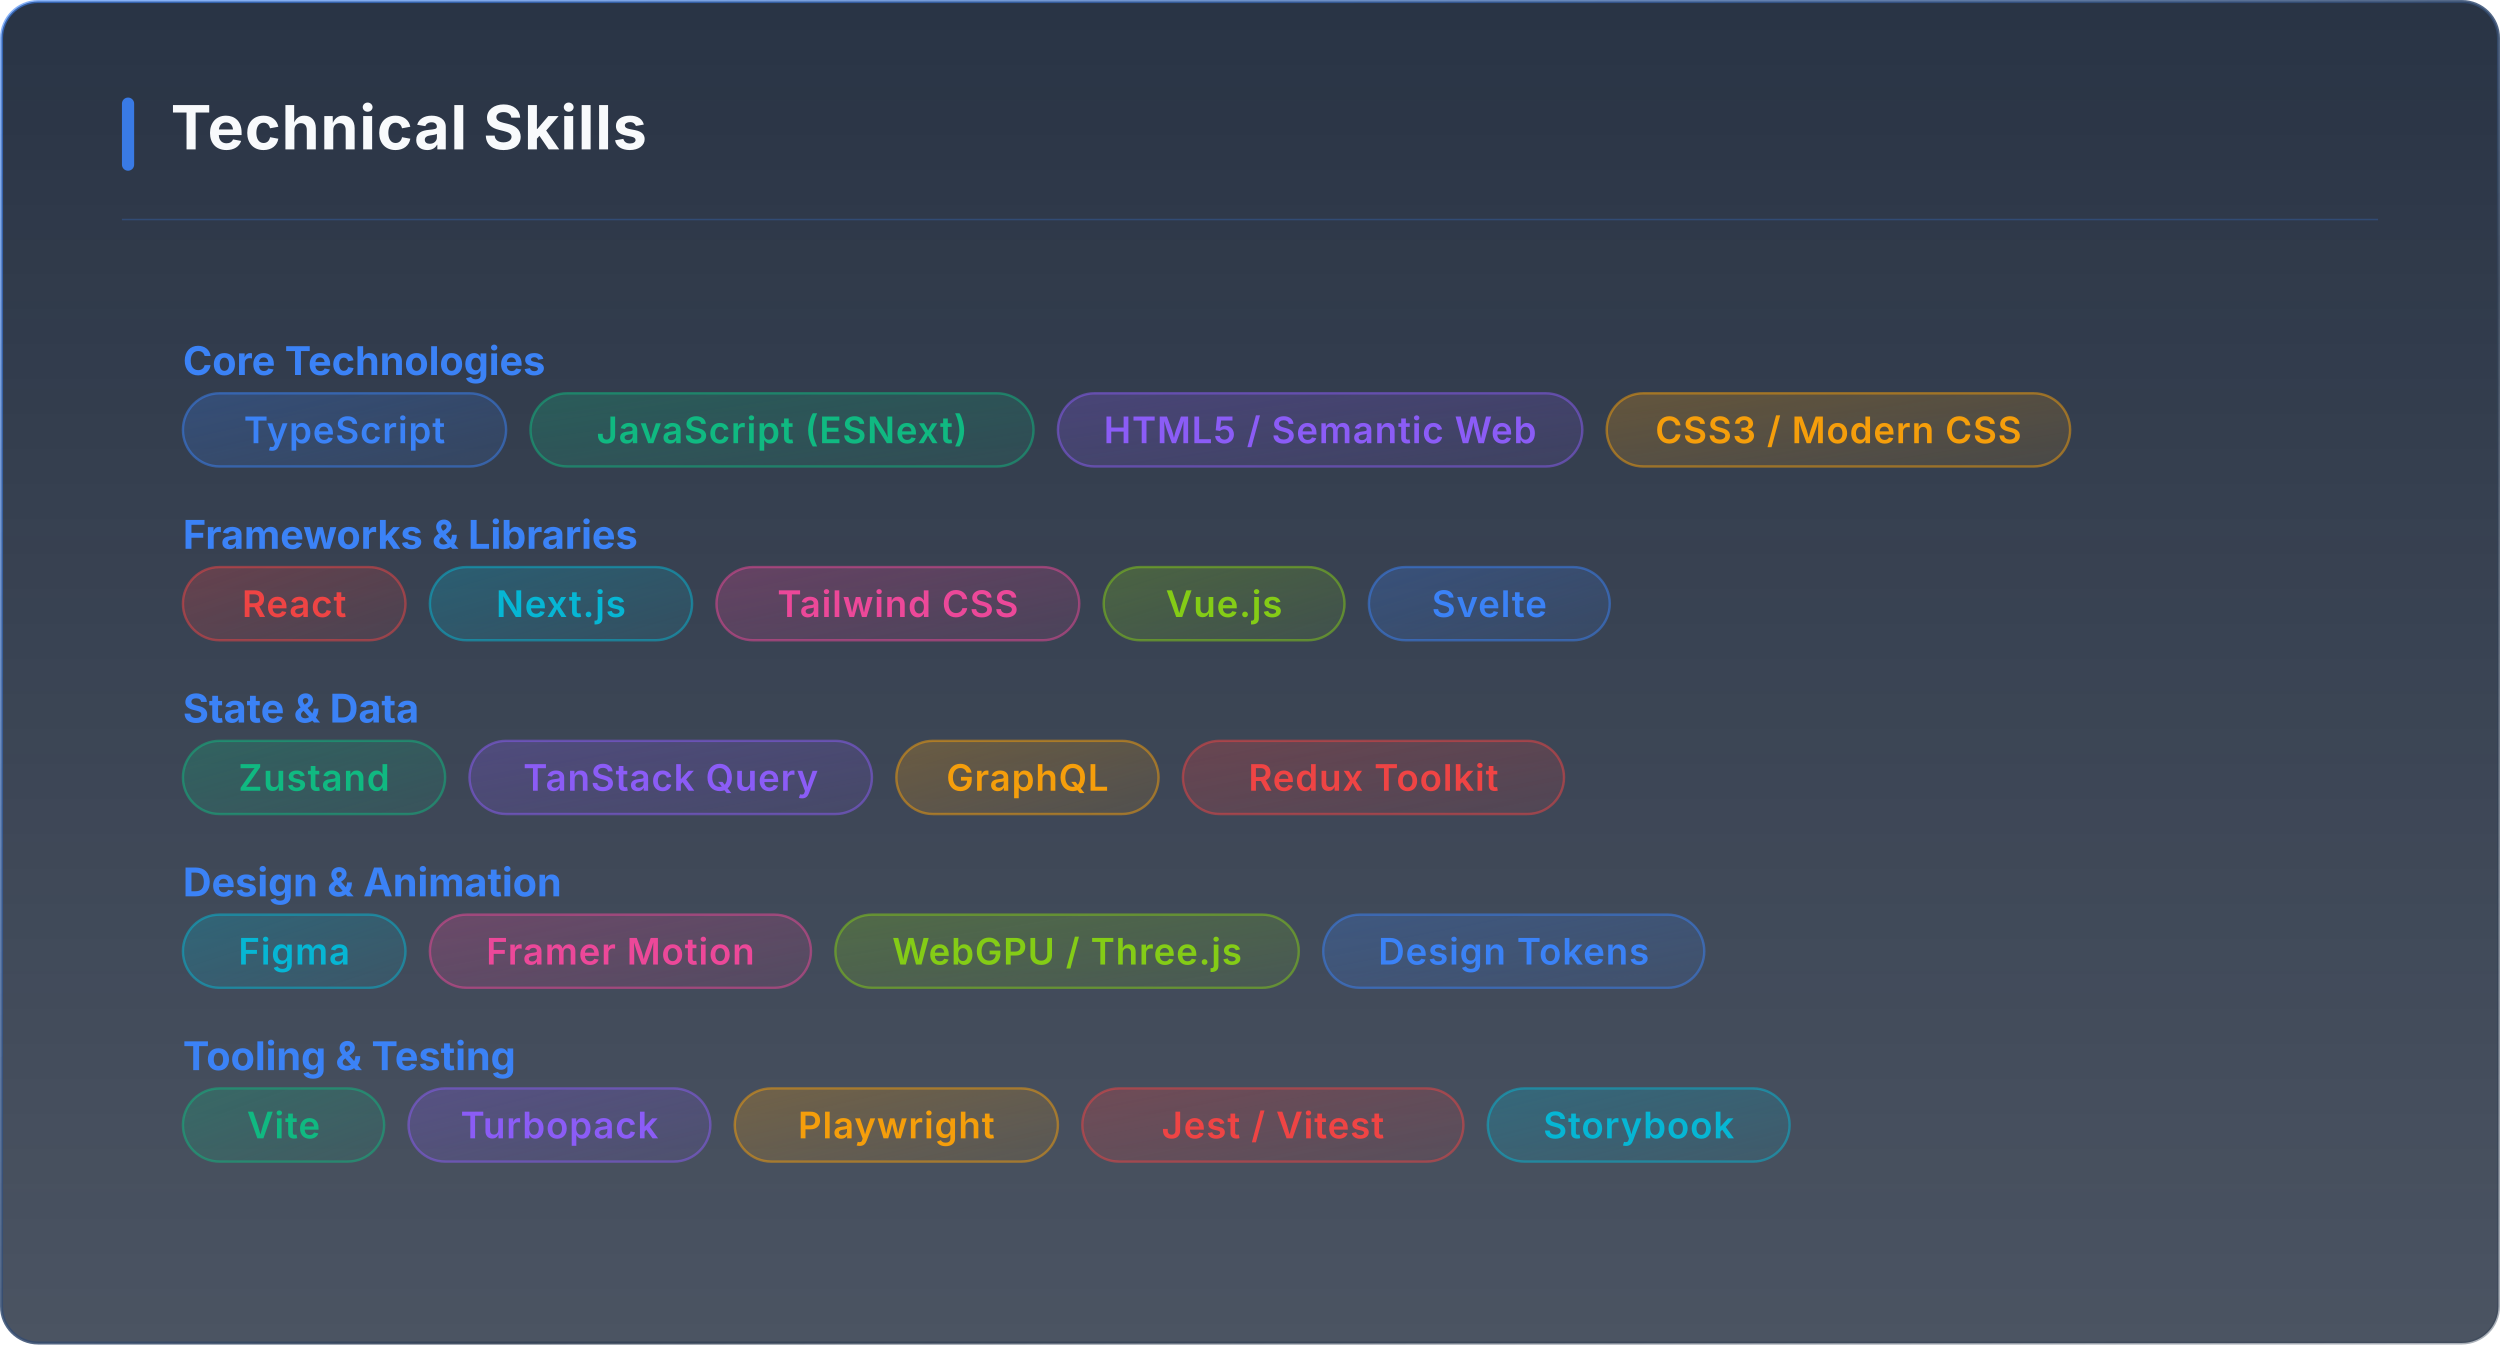
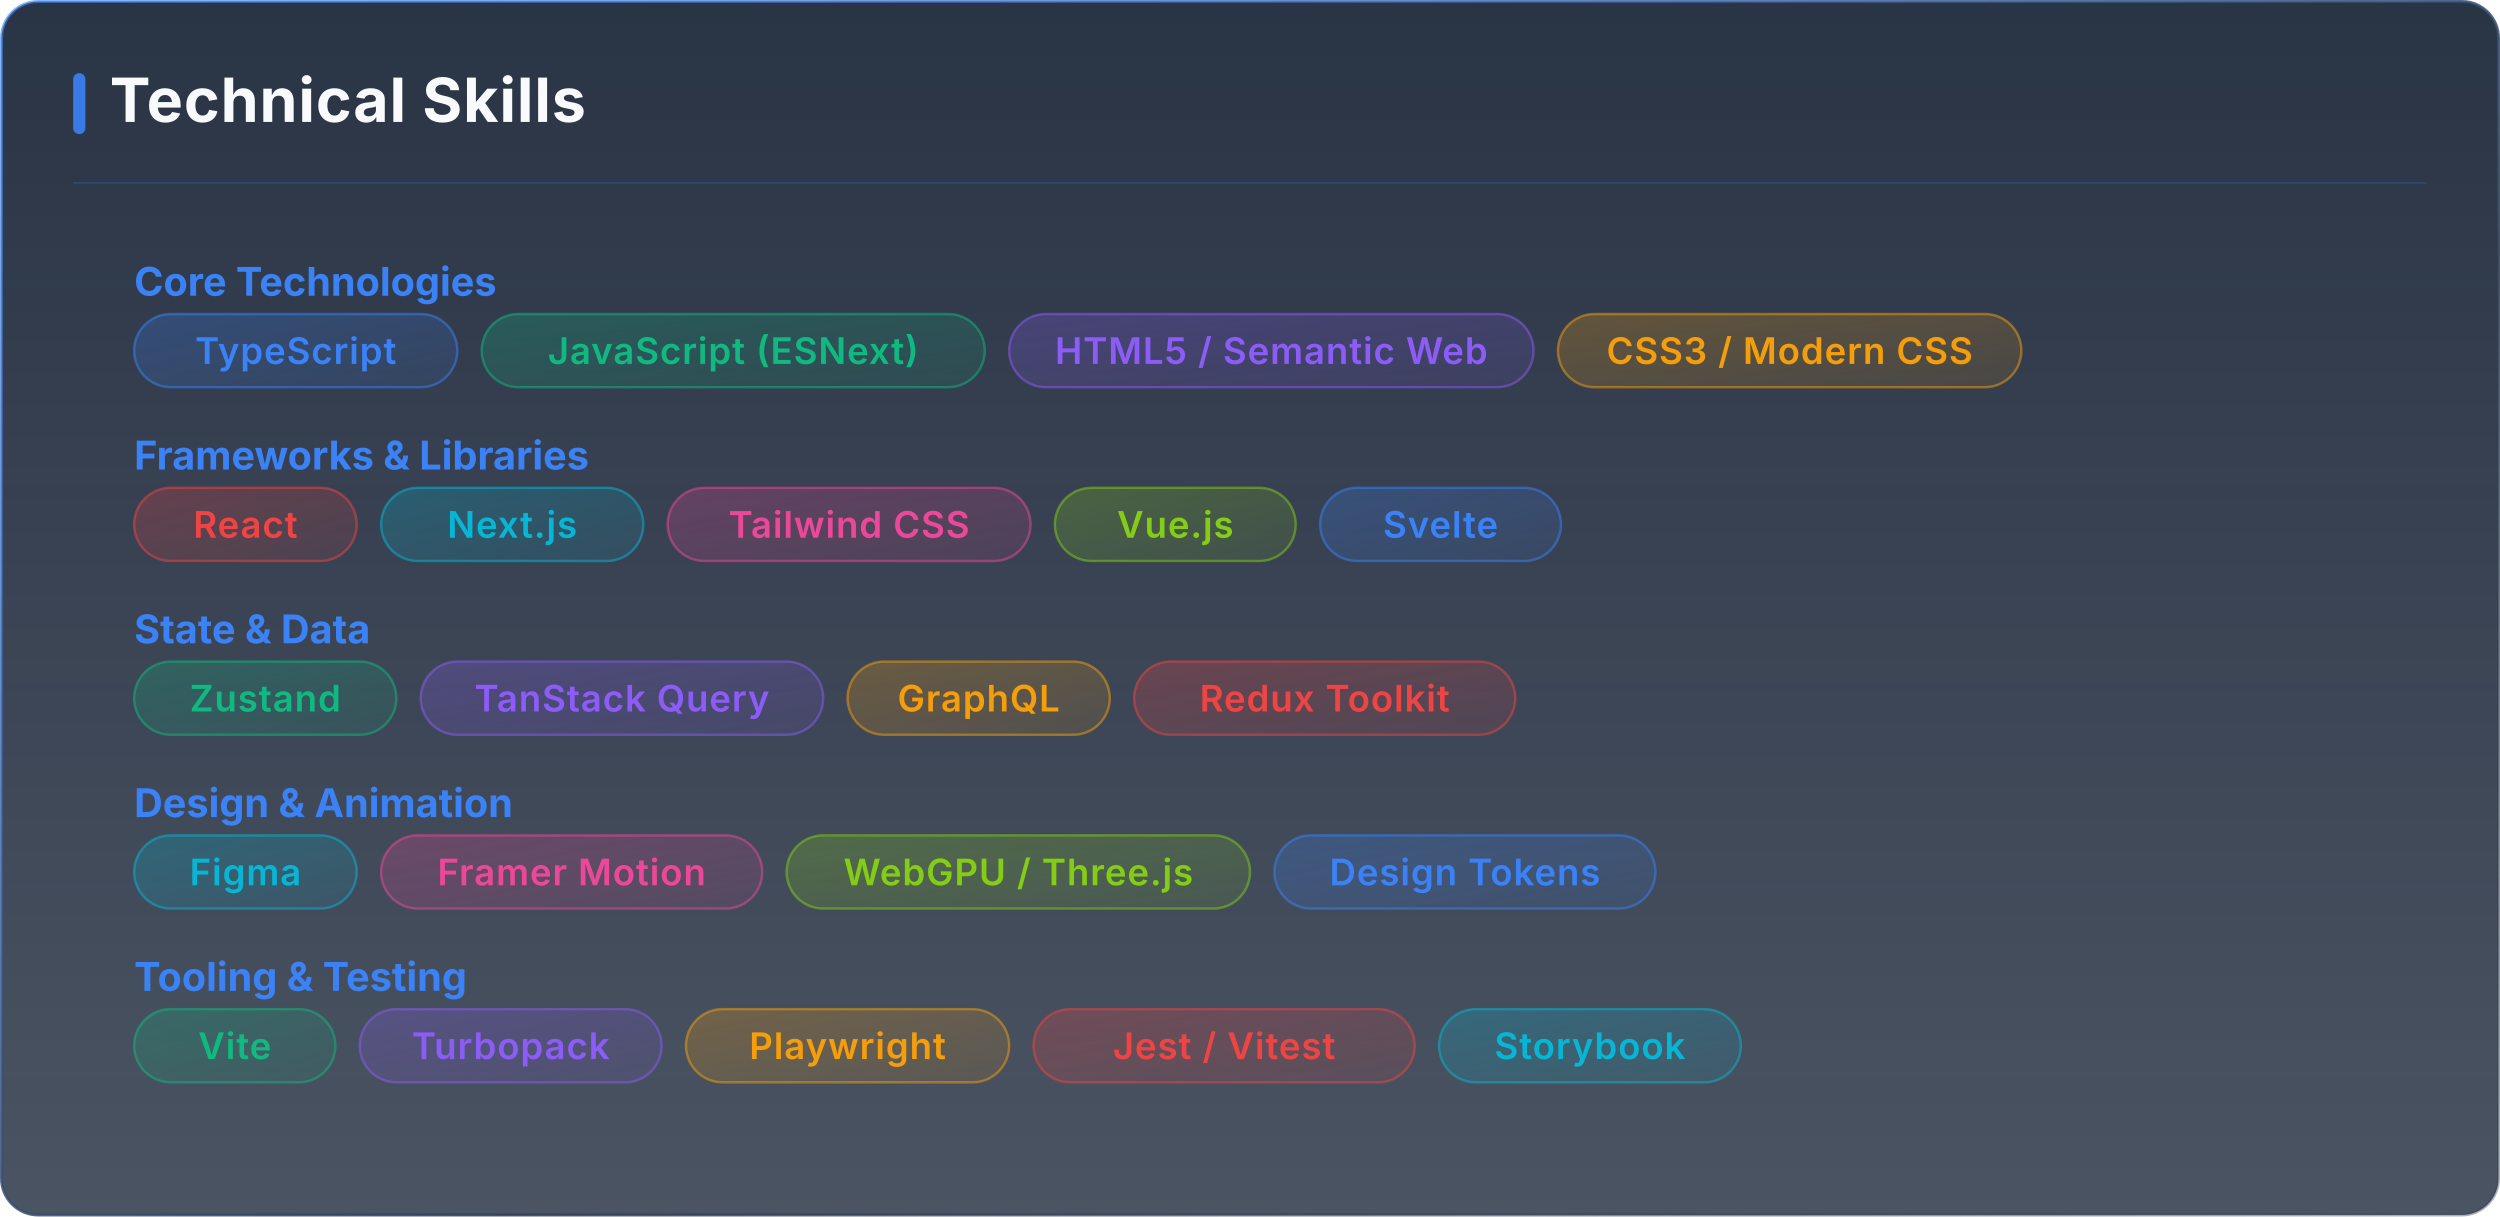
- <svg xmlns="http://www.w3.org/2000/svg" width="820" height="441" viewBox="0 0 820 441" role="img">
+ <svg xmlns="http://www.w3.org/2000/svg" width="820" height="399" viewBox="0 0 820 399" role="img">
  <defs>
    <linearGradient id="pf-progress-grad" x1="0%" y1="0%" x2="100%" y2="0%">
      <stop offset="0%" stop-color="#3B82F6" stop-opacity="0.75" />
      <stop offset="70%" stop-color="#3B82F6" />
      <stop offset="100%" stop-color="#EC4899" stop-opacity="0.9" />
    </linearGradient>
    <linearGradient id="pf-card-border" x1="0%" y1="0%" x2="100%" y2="100%">
      <stop offset="0%" stop-color="#3B82F6" stop-opacity="0.6" />
      <stop offset="60%" stop-color="#334155" stop-opacity="0.9" />
      <stop offset="100%" stop-color="#334155" stop-opacity="0.4" />
    </linearGradient>
    <linearGradient id="pf-card-bg" x1="0%" y1="0%" x2="0%" y2="100%">
      <stop offset="0%" stop-color="#1E293B" stop-opacity="0.95" />
      <stop offset="100%" stop-color="#1E293B" stop-opacity="0.8" />
    </linearGradient>
    <linearGradient id="pf-card-gradient" x1="0%" y1="0%" x2="100%" y2="0%">
      <stop offset="0%" stop-color="#3b0918" />
      <stop offset="50%" stop-color="#1e1333" />
      <stop offset="100%" stop-color="#091629" />
    </linearGradient>
    <linearGradient id="pf-track-bg" x1="0%" y1="0%" x2="100%" y2="0%">
      <stop offset="0%" stop-color="#94A3B8" stop-opacity="0.15" />
      <stop offset="100%" stop-color="#94A3B8" stop-opacity="0.08" />
    </linearGradient>
    <linearGradient id="pf-badge-0" x1="0%" y1="0%" x2="100%" y2="100%">
      <stop offset="0%" stop-color="#3B82F6" stop-opacity="0.25" />
      <stop offset="100%" stop-color="#3B82F6" stop-opacity="0.1" />
    </linearGradient>
    <linearGradient id="pf-badge-1" x1="0%" y1="0%" x2="100%" y2="100%">
      <stop offset="0%" stop-color="#10B981" stop-opacity="0.25" />
      <stop offset="100%" stop-color="#10B981" stop-opacity="0.1" />
    </linearGradient>
    <linearGradient id="pf-badge-2" x1="0%" y1="0%" x2="100%" y2="100%">
      <stop offset="0%" stop-color="#8B5CF6" stop-opacity="0.25" />
      <stop offset="100%" stop-color="#8B5CF6" stop-opacity="0.1" />
    </linearGradient>
    <linearGradient id="pf-badge-3" x1="0%" y1="0%" x2="100%" y2="100%">
      <stop offset="0%" stop-color="#F59E0B" stop-opacity="0.25" />
      <stop offset="100%" stop-color="#F59E0B" stop-opacity="0.1" />
    </linearGradient>
    <linearGradient id="pf-badge-4" x1="0%" y1="0%" x2="100%" y2="100%">
      <stop offset="0%" stop-color="#EF4444" stop-opacity="0.25" />
      <stop offset="100%" stop-color="#EF4444" stop-opacity="0.1" />
    </linearGradient>
    <linearGradient id="pf-badge-5" x1="0%" y1="0%" x2="100%" y2="100%">
      <stop offset="0%" stop-color="#06B6D4" stop-opacity="0.25" />
      <stop offset="100%" stop-color="#06B6D4" stop-opacity="0.1" />
    </linearGradient>
    <linearGradient id="pf-badge-6" x1="0%" y1="0%" x2="100%" y2="100%">
      <stop offset="0%" stop-color="#EC4899" stop-opacity="0.25" />
      <stop offset="100%" stop-color="#EC4899" stop-opacity="0.1" />
    </linearGradient>
    <linearGradient id="pf-badge-7" x1="0%" y1="0%" x2="100%" y2="100%">
      <stop offset="0%" stop-color="#84CC16" stop-opacity="0.25" />
      <stop offset="100%" stop-color="#84CC16" stop-opacity="0.1" />
    </linearGradient>
  </defs>
-   <svg x="0" y="0" width="820" height="441" viewBox="0 0 820 441" fill="none" role="group">
-     <rect x="0.5" y="0.5" width="819" height="440" fill="url(#pf-card-bg)" stroke="url(#pf-card-border)" stroke-width="1" rx="12" />
-     <rect x="40" y="32" width="4" height="24" rx="2" fill="#3B82F6" opacity="0.9" />
-     <text x="56" y="49" font-family="Inter, sans-serif" font-size="20" font-weight="700" fill="#F8FAFC" letter-spacing="0.3">Technical Skills</text>
-     <line x1="40" y1="72" x2="780" y2="72" stroke="#3B82F6" stroke-width="0.5" stroke-opacity="0.25" />
-     <text x="60" y="123" font-family="Inter, sans-serif" font-size="13" font-weight="700" fill="#3B82F6">Core Technologies</text>
+   <svg x="0" y="0" width="820" height="399" viewBox="0 0 820 399" fill="none" role="group">
+     <rect x="0.5" y="0.5" width="819" height="398" fill="url(#pf-card-bg)" stroke="url(#pf-card-border)" stroke-width="1" rx="12" />
+     <rect x="24" y="24" width="4" height="20" rx="2" fill="#3B82F6" opacity="0.9" />
+     <text x="36" y="40" font-family="Inter, sans-serif" font-size="20" font-weight="700" fill="#F8FAFC" letter-spacing="0.3">Technical Skills</text>
+     <line x1="24" y1="60" x2="796" y2="60" stroke="#3B82F6" stroke-width="0.5" stroke-opacity="0.25" />
+     <text x="44" y="97" font-family="Inter, sans-serif" font-size="13" font-weight="700" fill="#3B82F6">Core Technologies</text>
    <g role="term">
-       <rect x="60" y="129" width="106" height="24" rx="12" fill="url(#pf-badge-0)" stroke="#3B82F6" stroke-width="0.8" stroke-opacity="0.5" />
-       <text x="113.0" y="141.0" font-family="Inter, sans-serif" font-size="12" fill="#3B82F6" text-anchor="middle" dominant-baseline="central" font-weight="600" letter-spacing="0.3">TypeScript</text>
+       <rect x="44" y="103" width="106" height="24" rx="12" fill="url(#pf-badge-0)" stroke="#3B82F6" stroke-width="0.8" stroke-opacity="0.5" />
+       <text x="97.0" y="115.0" font-family="Inter, sans-serif" font-size="12" fill="#3B82F6" text-anchor="middle" dominant-baseline="central" font-weight="600" letter-spacing="0.3">TypeScript</text>
    </g>
    <g role="term">
-       <rect x="174" y="129" width="165" height="24" rx="12" fill="url(#pf-badge-1)" stroke="#10B981" stroke-width="0.8" stroke-opacity="0.5" />
-       <text x="256.5" y="141.0" font-family="Inter, sans-serif" font-size="12" fill="#10B981" text-anchor="middle" dominant-baseline="central" font-weight="600" letter-spacing="0.3">JavaScript (ESNext)</text>
+       <rect x="158" y="103" width="165" height="24" rx="12" fill="url(#pf-badge-1)" stroke="#10B981" stroke-width="0.8" stroke-opacity="0.5" />
+       <text x="240.5" y="115.0" font-family="Inter, sans-serif" font-size="12" fill="#10B981" text-anchor="middle" dominant-baseline="central" font-weight="600" letter-spacing="0.3">JavaScript (ESNext)</text>
    </g>
    <g role="term">
-       <rect x="347" y="129" width="172" height="24" rx="12" fill="url(#pf-badge-2)" stroke="#8B5CF6" stroke-width="0.8" stroke-opacity="0.5" />
-       <text x="433.0" y="141.0" font-family="Inter, sans-serif" font-size="12" fill="#8B5CF6" text-anchor="middle" dominant-baseline="central" font-weight="600" letter-spacing="0.3">HTML5 / Semantic Web</text>
+       <rect x="331" y="103" width="172" height="24" rx="12" fill="url(#pf-badge-2)" stroke="#8B5CF6" stroke-width="0.8" stroke-opacity="0.5" />
+       <text x="417.0" y="115.0" font-family="Inter, sans-serif" font-size="12" fill="#8B5CF6" text-anchor="middle" dominant-baseline="central" font-weight="600" letter-spacing="0.3">HTML5 / Semantic Web</text>
    </g>
    <g role="term">
-       <rect x="527" y="129" width="152" height="24" rx="12" fill="url(#pf-badge-3)" stroke="#F59E0B" stroke-width="0.8" stroke-opacity="0.5" />
-       <text x="603.0" y="141.0" font-family="Inter, sans-serif" font-size="12" fill="#F59E0B" text-anchor="middle" dominant-baseline="central" font-weight="600" letter-spacing="0.3">CSS3 / Modern CSS</text>
+       <rect x="511" y="103" width="152" height="24" rx="12" fill="url(#pf-badge-3)" stroke="#F59E0B" stroke-width="0.8" stroke-opacity="0.5" />
+       <text x="587.0" y="115.0" font-family="Inter, sans-serif" font-size="12" fill="#F59E0B" text-anchor="middle" dominant-baseline="central" font-weight="600" letter-spacing="0.3">CSS3 / Modern CSS</text>
    </g>
-     <text x="60" y="180" font-family="Inter, sans-serif" font-size="13" font-weight="700" fill="#3B82F6">Frameworks &amp; Libraries</text>
+     <text x="44" y="154" font-family="Inter, sans-serif" font-size="13" font-weight="700" fill="#3B82F6">Frameworks &amp; Libraries</text>
    <g role="term">
-       <rect x="60" y="186" width="73" height="24" rx="12" fill="url(#pf-badge-4)" stroke="#EF4444" stroke-width="0.8" stroke-opacity="0.5" />
-       <text x="96.5" y="198.0" font-family="Inter, sans-serif" font-size="12" fill="#EF4444" text-anchor="middle" dominant-baseline="central" font-weight="600" letter-spacing="0.3">React</text>
+       <rect x="44" y="160" width="73" height="24" rx="12" fill="url(#pf-badge-4)" stroke="#EF4444" stroke-width="0.8" stroke-opacity="0.5" />
+       <text x="80.5" y="172.0" font-family="Inter, sans-serif" font-size="12" fill="#EF4444" text-anchor="middle" dominant-baseline="central" font-weight="600" letter-spacing="0.3">React</text>
    </g>
    <g role="term">
-       <rect x="141" y="186" width="86" height="24" rx="12" fill="url(#pf-badge-5)" stroke="#06B6D4" stroke-width="0.8" stroke-opacity="0.5" />
-       <text x="184.0" y="198.0" font-family="Inter, sans-serif" font-size="12" fill="#06B6D4" text-anchor="middle" dominant-baseline="central" font-weight="600" letter-spacing="0.3">Next.js</text>
+       <rect x="125" y="160" width="86" height="24" rx="12" fill="url(#pf-badge-5)" stroke="#06B6D4" stroke-width="0.8" stroke-opacity="0.5" />
+       <text x="168.0" y="172.0" font-family="Inter, sans-serif" font-size="12" fill="#06B6D4" text-anchor="middle" dominant-baseline="central" font-weight="600" letter-spacing="0.3">Next.js</text>
    </g>
    <g role="term">
-       <rect x="235" y="186" width="119" height="24" rx="12" fill="url(#pf-badge-6)" stroke="#EC4899" stroke-width="0.8" stroke-opacity="0.5" />
-       <text x="294.5" y="198.0" font-family="Inter, sans-serif" font-size="12" fill="#EC4899" text-anchor="middle" dominant-baseline="central" font-weight="600" letter-spacing="0.3">Tailwind CSS</text>
+       <rect x="219" y="160" width="119" height="24" rx="12" fill="url(#pf-badge-6)" stroke="#EC4899" stroke-width="0.8" stroke-opacity="0.5" />
+       <text x="278.5" y="172.0" font-family="Inter, sans-serif" font-size="12" fill="#EC4899" text-anchor="middle" dominant-baseline="central" font-weight="600" letter-spacing="0.3">Tailwind CSS</text>
    </g>
    <g role="term">
-       <rect x="362" y="186" width="79" height="24" rx="12" fill="url(#pf-badge-7)" stroke="#84CC16" stroke-width="0.8" stroke-opacity="0.5" />
-       <text x="401.5" y="198.0" font-family="Inter, sans-serif" font-size="12" fill="#84CC16" text-anchor="middle" dominant-baseline="central" font-weight="600" letter-spacing="0.3">Vue.js</text>
+       <rect x="346" y="160" width="79" height="24" rx="12" fill="url(#pf-badge-7)" stroke="#84CC16" stroke-width="0.8" stroke-opacity="0.5" />
+       <text x="385.5" y="172.0" font-family="Inter, sans-serif" font-size="12" fill="#84CC16" text-anchor="middle" dominant-baseline="central" font-weight="600" letter-spacing="0.3">Vue.js</text>
    </g>
    <g role="term">
-       <rect x="449" y="186" width="79" height="24" rx="12" fill="url(#pf-badge-0)" stroke="#3B82F6" stroke-width="0.8" stroke-opacity="0.5" />
-       <text x="488.5" y="198.0" font-family="Inter, sans-serif" font-size="12" fill="#3B82F6" text-anchor="middle" dominant-baseline="central" font-weight="600" letter-spacing="0.3">Svelte</text>
+       <rect x="433" y="160" width="79" height="24" rx="12" fill="url(#pf-badge-0)" stroke="#3B82F6" stroke-width="0.8" stroke-opacity="0.5" />
+       <text x="472.5" y="172.0" font-family="Inter, sans-serif" font-size="12" fill="#3B82F6" text-anchor="middle" dominant-baseline="central" font-weight="600" letter-spacing="0.3">Svelte</text>
    </g>
-     <text x="60" y="237" font-family="Inter, sans-serif" font-size="13" font-weight="700" fill="#3B82F6">State &amp; Data</text>
+     <text x="44" y="211" font-family="Inter, sans-serif" font-size="13" font-weight="700" fill="#3B82F6">State &amp; Data</text>
    <g role="term">
-       <rect x="60" y="243" width="86" height="24" rx="12" fill="url(#pf-badge-1)" stroke="#10B981" stroke-width="0.8" stroke-opacity="0.5" />
-       <text x="103.0" y="255.0" font-family="Inter, sans-serif" font-size="12" fill="#10B981" text-anchor="middle" dominant-baseline="central" font-weight="600" letter-spacing="0.3">Zustand</text>
+       <rect x="44" y="217" width="86" height="24" rx="12" fill="url(#pf-badge-1)" stroke="#10B981" stroke-width="0.8" stroke-opacity="0.5" />
+       <text x="87.0" y="229.0" font-family="Inter, sans-serif" font-size="12" fill="#10B981" text-anchor="middle" dominant-baseline="central" font-weight="600" letter-spacing="0.3">Zustand</text>
    </g>
    <g role="term">
-       <rect x="154" y="243" width="132" height="24" rx="12" fill="url(#pf-badge-2)" stroke="#8B5CF6" stroke-width="0.8" stroke-opacity="0.5" />
-       <text x="220.0" y="255.0" font-family="Inter, sans-serif" font-size="12" fill="#8B5CF6" text-anchor="middle" dominant-baseline="central" font-weight="600" letter-spacing="0.3">TanStack Query</text>
+       <rect x="138" y="217" width="132" height="24" rx="12" fill="url(#pf-badge-2)" stroke="#8B5CF6" stroke-width="0.8" stroke-opacity="0.5" />
+       <text x="204.0" y="229.0" font-family="Inter, sans-serif" font-size="12" fill="#8B5CF6" text-anchor="middle" dominant-baseline="central" font-weight="600" letter-spacing="0.3">TanStack Query</text>
    </g>
    <g role="term">
-       <rect x="294" y="243" width="86" height="24" rx="12" fill="url(#pf-badge-3)" stroke="#F59E0B" stroke-width="0.8" stroke-opacity="0.5" />
-       <text x="337.0" y="255.0" font-family="Inter, sans-serif" font-size="12" fill="#F59E0B" text-anchor="middle" dominant-baseline="central" font-weight="600" letter-spacing="0.3">GraphQL</text>
+       <rect x="278" y="217" width="86" height="24" rx="12" fill="url(#pf-badge-3)" stroke="#F59E0B" stroke-width="0.8" stroke-opacity="0.5" />
+       <text x="321.0" y="229.0" font-family="Inter, sans-serif" font-size="12" fill="#F59E0B" text-anchor="middle" dominant-baseline="central" font-weight="600" letter-spacing="0.3">GraphQL</text>
    </g>
    <g role="term">
-       <rect x="388" y="243" width="125" height="24" rx="12" fill="url(#pf-badge-4)" stroke="#EF4444" stroke-width="0.8" stroke-opacity="0.5" />
-       <text x="450.5" y="255.0" font-family="Inter, sans-serif" font-size="12" fill="#EF4444" text-anchor="middle" dominant-baseline="central" font-weight="600" letter-spacing="0.3">Redux Toolkit</text>
+       <rect x="372" y="217" width="125" height="24" rx="12" fill="url(#pf-badge-4)" stroke="#EF4444" stroke-width="0.8" stroke-opacity="0.5" />
+       <text x="434.5" y="229.0" font-family="Inter, sans-serif" font-size="12" fill="#EF4444" text-anchor="middle" dominant-baseline="central" font-weight="600" letter-spacing="0.3">Redux Toolkit</text>
    </g>
-     <text x="60" y="294" font-family="Inter, sans-serif" font-size="13" font-weight="700" fill="#3B82F6">Design &amp; Animation</text>
+     <text x="44" y="268" font-family="Inter, sans-serif" font-size="13" font-weight="700" fill="#3B82F6">Design &amp; Animation</text>
    <g role="term">
-       <rect x="60" y="300" width="73" height="24" rx="12" fill="url(#pf-badge-5)" stroke="#06B6D4" stroke-width="0.8" stroke-opacity="0.5" />
-       <text x="96.5" y="312.0" font-family="Inter, sans-serif" font-size="12" fill="#06B6D4" text-anchor="middle" dominant-baseline="central" font-weight="600" letter-spacing="0.3">Figma</text>
+       <rect x="44" y="274" width="73" height="24" rx="12" fill="url(#pf-badge-5)" stroke="#06B6D4" stroke-width="0.8" stroke-opacity="0.5" />
+       <text x="80.5" y="286.0" font-family="Inter, sans-serif" font-size="12" fill="#06B6D4" text-anchor="middle" dominant-baseline="central" font-weight="600" letter-spacing="0.3">Figma</text>
    </g>
    <g role="term">
-       <rect x="141" y="300" width="125" height="24" rx="12" fill="url(#pf-badge-6)" stroke="#EC4899" stroke-width="0.8" stroke-opacity="0.5" />
-       <text x="203.5" y="312.0" font-family="Inter, sans-serif" font-size="12" fill="#EC4899" text-anchor="middle" dominant-baseline="central" font-weight="600" letter-spacing="0.3">Framer Motion</text>
+       <rect x="125" y="274" width="125" height="24" rx="12" fill="url(#pf-badge-6)" stroke="#EC4899" stroke-width="0.8" stroke-opacity="0.5" />
+       <text x="187.5" y="286.0" font-family="Inter, sans-serif" font-size="12" fill="#EC4899" text-anchor="middle" dominant-baseline="central" font-weight="600" letter-spacing="0.3">Framer Motion</text>
    </g>
    <g role="term">
-       <rect x="274" y="300" width="152" height="24" rx="12" fill="url(#pf-badge-7)" stroke="#84CC16" stroke-width="0.8" stroke-opacity="0.5" />
-       <text x="350.0" y="312.0" font-family="Inter, sans-serif" font-size="12" fill="#84CC16" text-anchor="middle" dominant-baseline="central" font-weight="600" letter-spacing="0.3">WebGPU / Three.js</text>
+       <rect x="258" y="274" width="152" height="24" rx="12" fill="url(#pf-badge-7)" stroke="#84CC16" stroke-width="0.8" stroke-opacity="0.5" />
+       <text x="334.0" y="286.0" font-family="Inter, sans-serif" font-size="12" fill="#84CC16" text-anchor="middle" dominant-baseline="central" font-weight="600" letter-spacing="0.3">WebGPU / Three.js</text>
    </g>
    <g role="term">
-       <rect x="434" y="300" width="125" height="24" rx="12" fill="url(#pf-badge-0)" stroke="#3B82F6" stroke-width="0.8" stroke-opacity="0.5" />
-       <text x="496.5" y="312.0" font-family="Inter, sans-serif" font-size="12" fill="#3B82F6" text-anchor="middle" dominant-baseline="central" font-weight="600" letter-spacing="0.3">Design Tokens</text>
+       <rect x="418" y="274" width="125" height="24" rx="12" fill="url(#pf-badge-0)" stroke="#3B82F6" stroke-width="0.8" stroke-opacity="0.5" />
+       <text x="480.5" y="286.0" font-family="Inter, sans-serif" font-size="12" fill="#3B82F6" text-anchor="middle" dominant-baseline="central" font-weight="600" letter-spacing="0.3">Design Tokens</text>
    </g>
-     <text x="60" y="351" font-family="Inter, sans-serif" font-size="13" font-weight="700" fill="#3B82F6">Tooling &amp; Testing</text>
+     <text x="44" y="325" font-family="Inter, sans-serif" font-size="13" font-weight="700" fill="#3B82F6">Tooling &amp; Testing</text>
    <g role="term">
-       <rect x="60" y="357" width="66" height="24" rx="12" fill="url(#pf-badge-1)" stroke="#10B981" stroke-width="0.8" stroke-opacity="0.5" />
-       <text x="93.0" y="369.0" font-family="Inter, sans-serif" font-size="12" fill="#10B981" text-anchor="middle" dominant-baseline="central" font-weight="600" letter-spacing="0.3">Vite</text>
+       <rect x="44" y="331" width="66" height="24" rx="12" fill="url(#pf-badge-1)" stroke="#10B981" stroke-width="0.8" stroke-opacity="0.5" />
+       <text x="77.0" y="343.0" font-family="Inter, sans-serif" font-size="12" fill="#10B981" text-anchor="middle" dominant-baseline="central" font-weight="600" letter-spacing="0.3">Vite</text>
    </g>
    <g role="term">
-       <rect x="134" y="357" width="99" height="24" rx="12" fill="url(#pf-badge-2)" stroke="#8B5CF6" stroke-width="0.8" stroke-opacity="0.5" />
-       <text x="183.5" y="369.0" font-family="Inter, sans-serif" font-size="12" fill="#8B5CF6" text-anchor="middle" dominant-baseline="central" font-weight="600" letter-spacing="0.3">Turbopack</text>
+       <rect x="118" y="331" width="99" height="24" rx="12" fill="url(#pf-badge-2)" stroke="#8B5CF6" stroke-width="0.8" stroke-opacity="0.5" />
+       <text x="167.5" y="343.0" font-family="Inter, sans-serif" font-size="12" fill="#8B5CF6" text-anchor="middle" dominant-baseline="central" font-weight="600" letter-spacing="0.3">Turbopack</text>
    </g>
    <g role="term">
-       <rect x="241" y="357" width="106" height="24" rx="12" fill="url(#pf-badge-3)" stroke="#F59E0B" stroke-width="0.8" stroke-opacity="0.5" />
-       <text x="294.0" y="369.0" font-family="Inter, sans-serif" font-size="12" fill="#F59E0B" text-anchor="middle" dominant-baseline="central" font-weight="600" letter-spacing="0.3">Playwright</text>
+       <rect x="225" y="331" width="106" height="24" rx="12" fill="url(#pf-badge-3)" stroke="#F59E0B" stroke-width="0.8" stroke-opacity="0.5" />
+       <text x="278.0" y="343.0" font-family="Inter, sans-serif" font-size="12" fill="#F59E0B" text-anchor="middle" dominant-baseline="central" font-weight="600" letter-spacing="0.3">Playwright</text>
    </g>
    <g role="term">
-       <rect x="355" y="357" width="125" height="24" rx="12" fill="url(#pf-badge-4)" stroke="#EF4444" stroke-width="0.8" stroke-opacity="0.5" />
-       <text x="417.5" y="369.0" font-family="Inter, sans-serif" font-size="12" fill="#EF4444" text-anchor="middle" dominant-baseline="central" font-weight="600" letter-spacing="0.3">Jest / Vitest</text>
+       <rect x="339" y="331" width="125" height="24" rx="12" fill="url(#pf-badge-4)" stroke="#EF4444" stroke-width="0.8" stroke-opacity="0.5" />
+       <text x="401.5" y="343.0" font-family="Inter, sans-serif" font-size="12" fill="#EF4444" text-anchor="middle" dominant-baseline="central" font-weight="600" letter-spacing="0.3">Jest / Vitest</text>
    </g>
    <g role="term">
-       <rect x="488" y="357" width="99" height="24" rx="12" fill="url(#pf-badge-5)" stroke="#06B6D4" stroke-width="0.8" stroke-opacity="0.5" />
-       <text x="537.5" y="369.0" font-family="Inter, sans-serif" font-size="12" fill="#06B6D4" text-anchor="middle" dominant-baseline="central" font-weight="600" letter-spacing="0.3">Storybook</text>
+       <rect x="472" y="331" width="99" height="24" rx="12" fill="url(#pf-badge-5)" stroke="#06B6D4" stroke-width="0.8" stroke-opacity="0.5" />
+       <text x="521.5" y="343.0" font-family="Inter, sans-serif" font-size="12" fill="#06B6D4" text-anchor="middle" dominant-baseline="central" font-weight="600" letter-spacing="0.3">Storybook</text>
    </g>
  </svg>
</svg>
